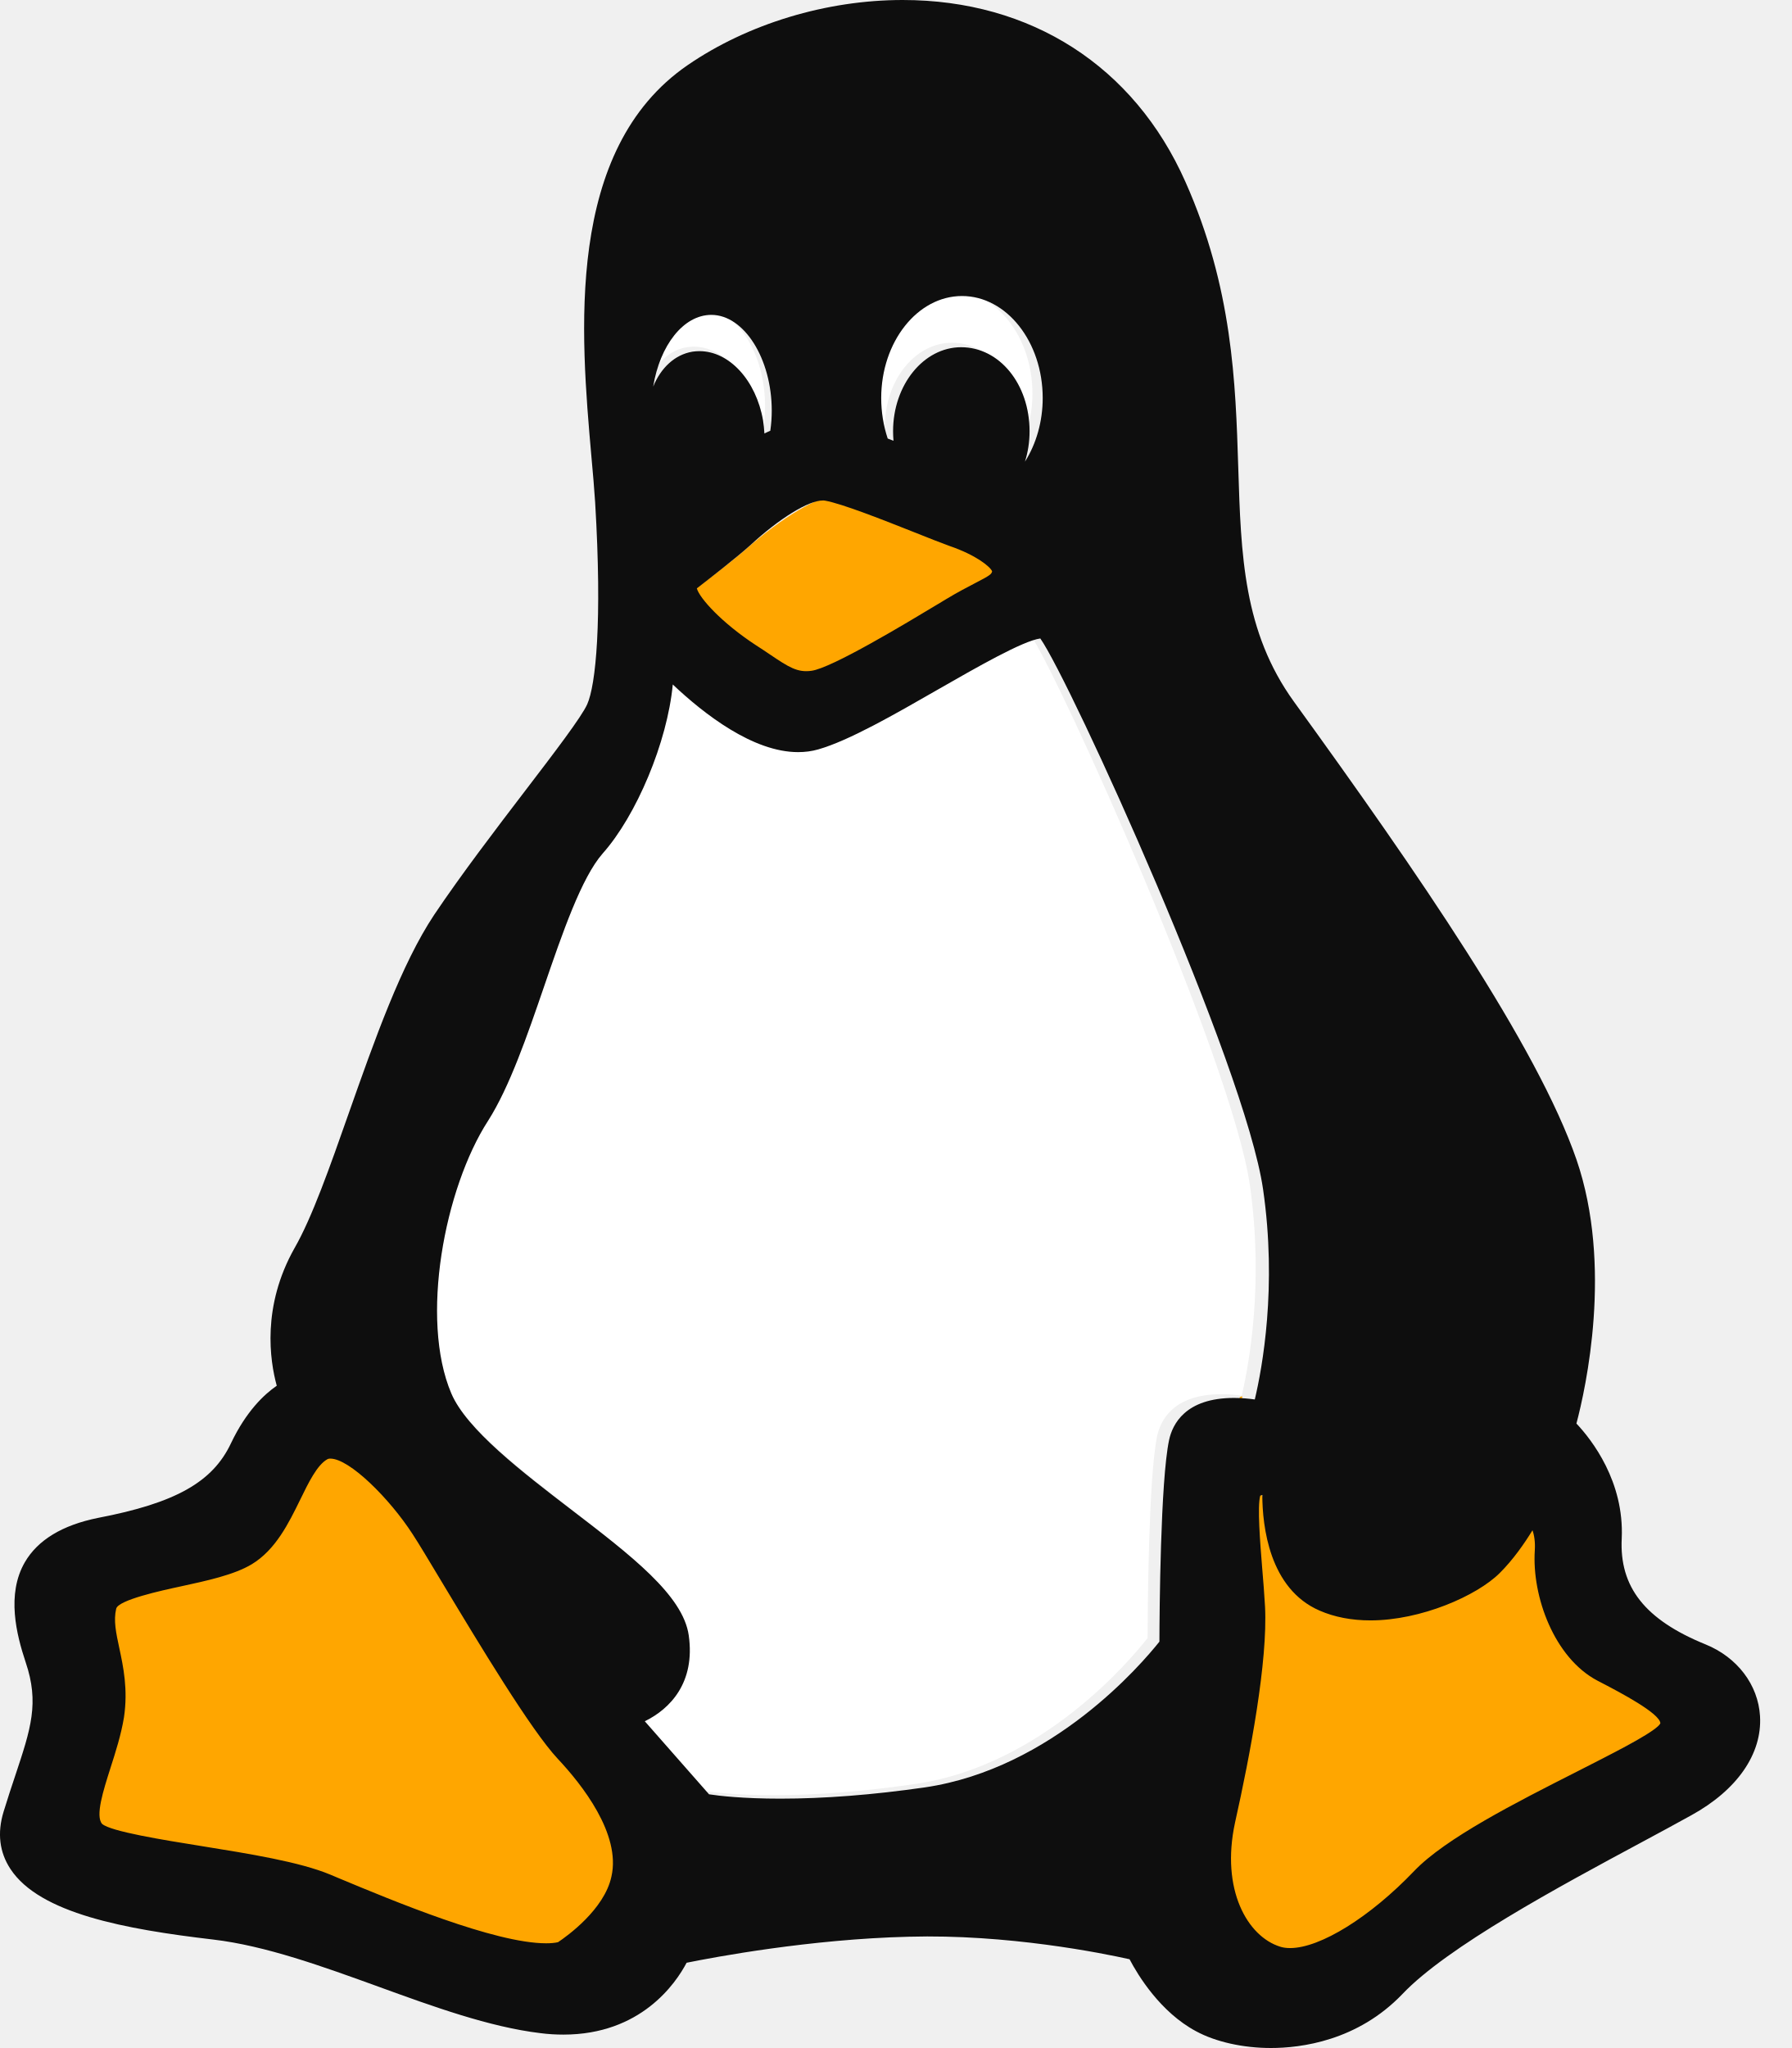
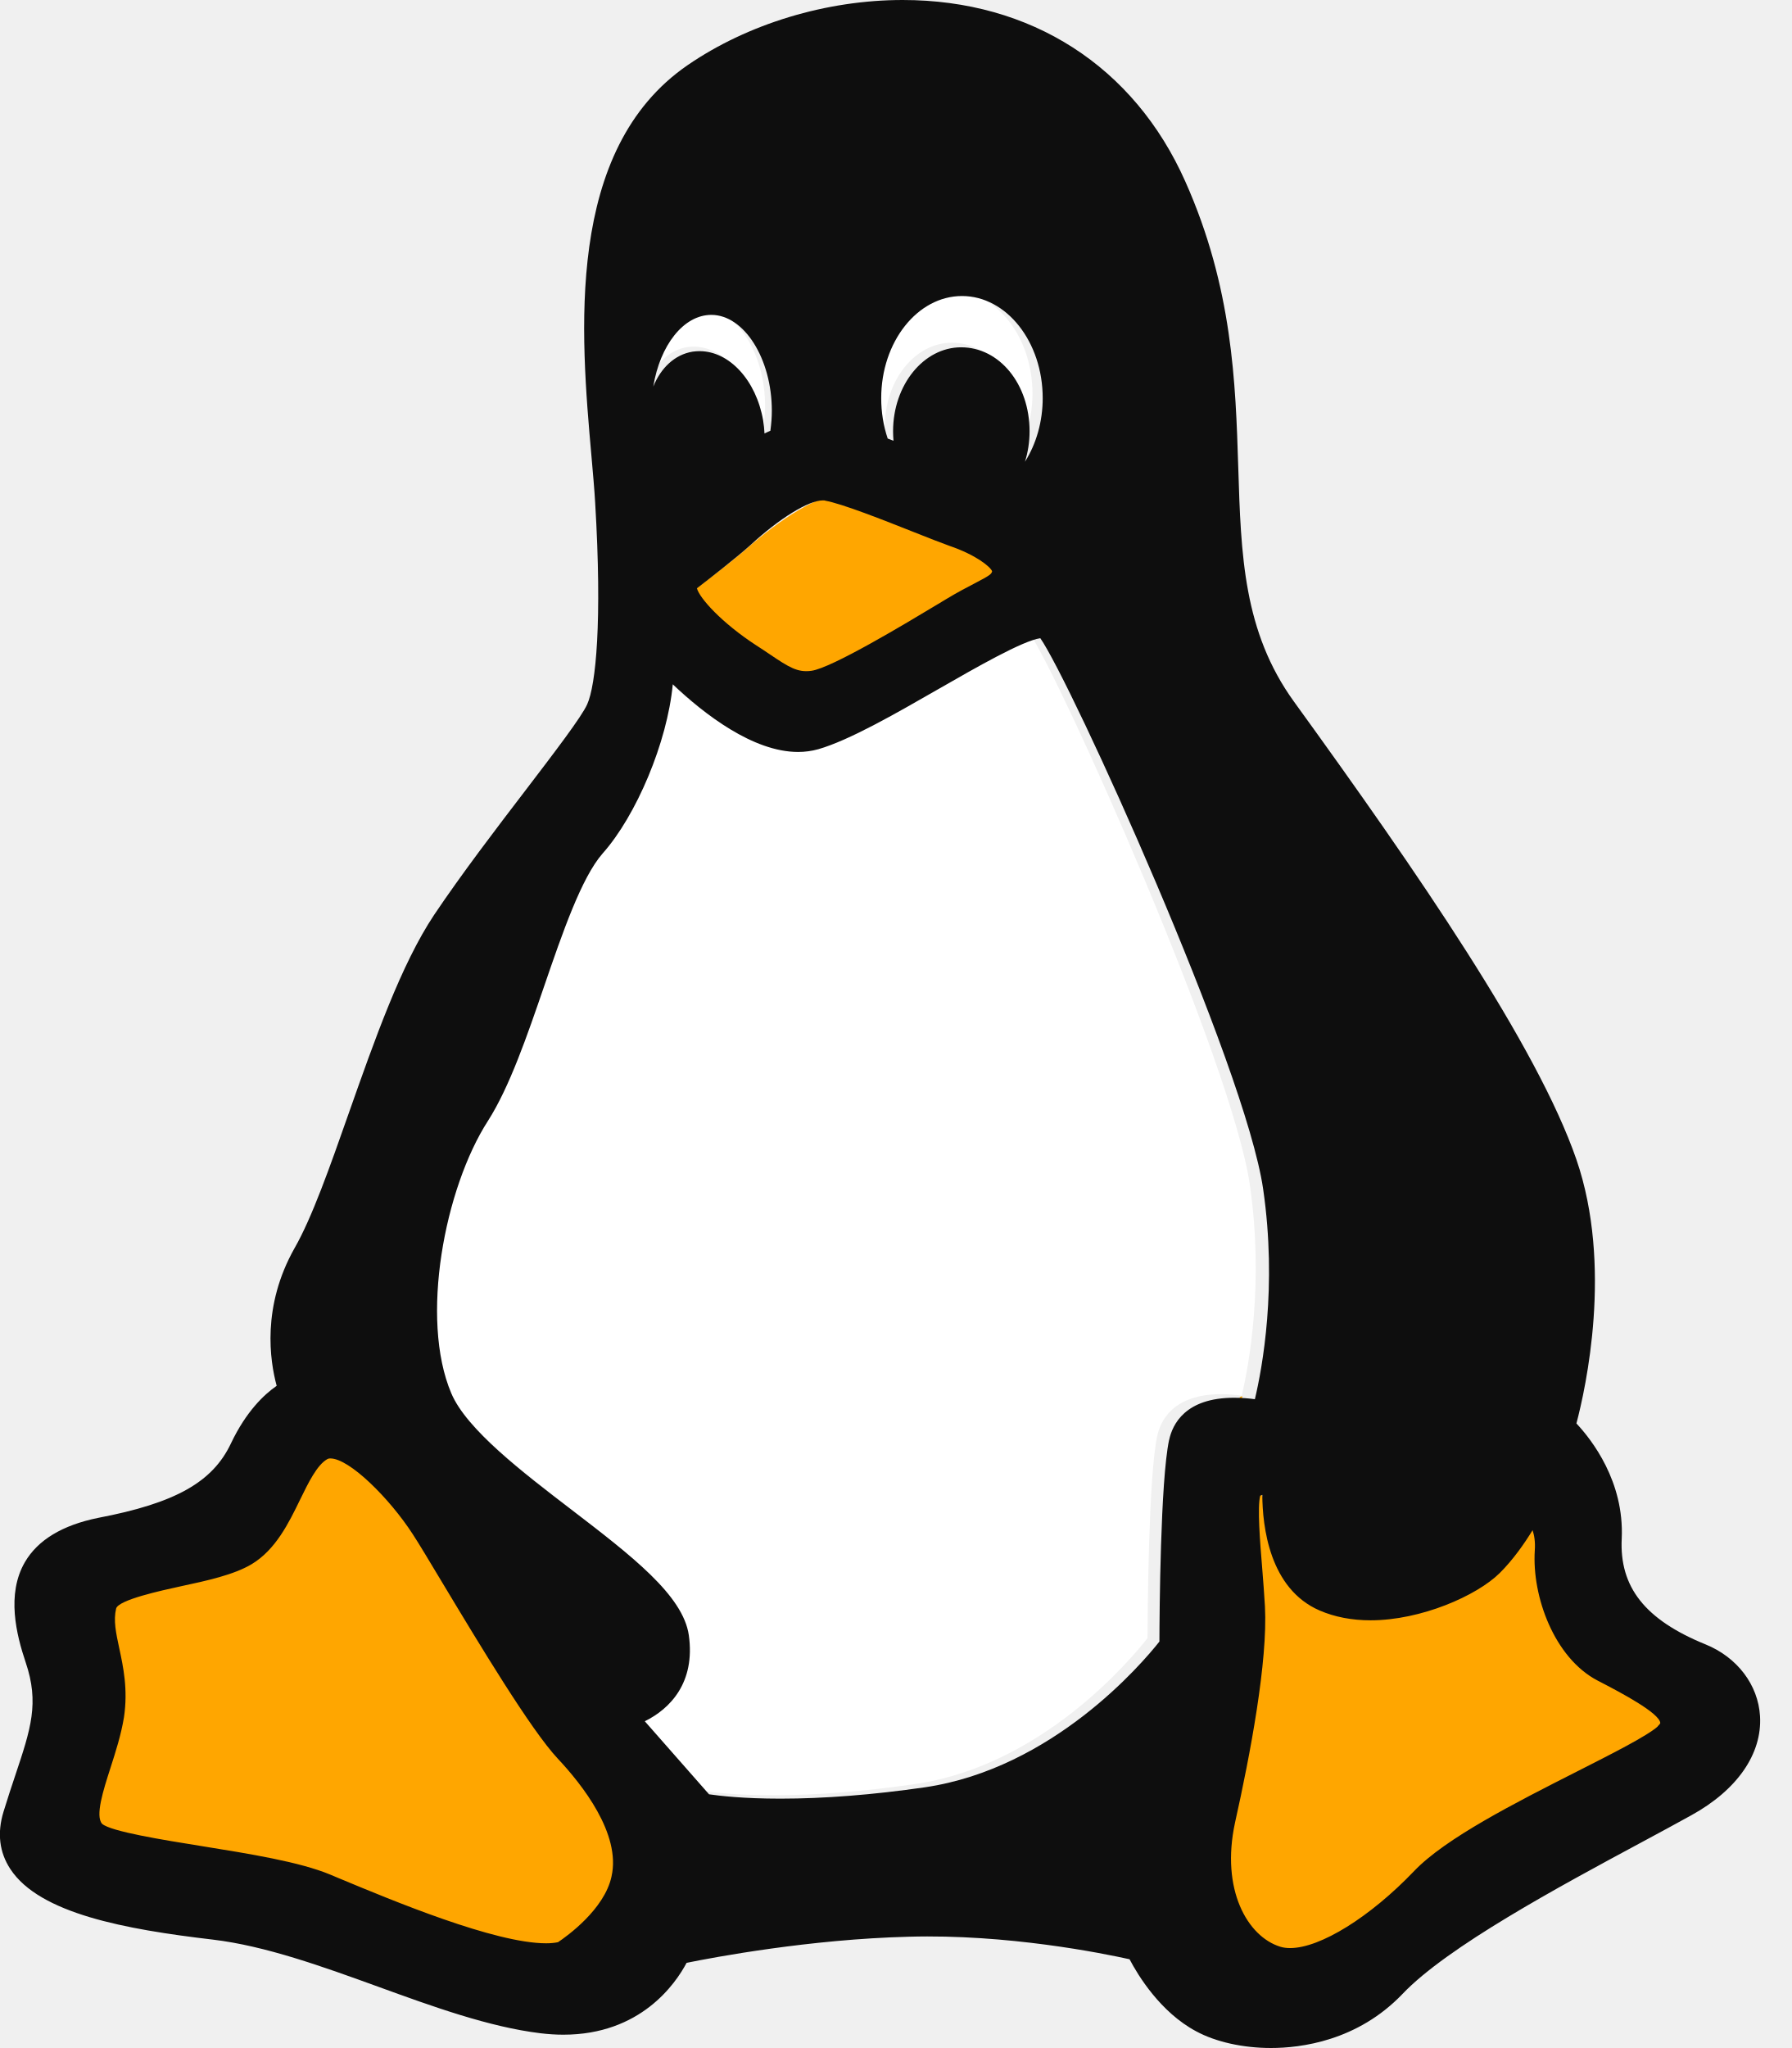
- <svg xmlns="http://www.w3.org/2000/svg" width="21px" height="24px" viewBox="0 0 21 24" version="1.1">
-   <g id="Symbols" stroke="none" stroke-width="1" fill="none" fill-rule="evenodd">
-     <g fill-rule="nonzero">
-       <g>
-         <g transform="translate(5.052632, 3.368421)" fill="#FFFFFF">
-           <path d="M5.324,1.744 C5.32,1.707 5.319,1.67 5.319,1.633 C5.319,1.09 5.672,0.648 6.106,0.648 C6.55,0.648 6.897,1.081 6.897,1.633 C6.897,1.758 6.879,1.879 6.844,1.99 C6.974,1.782 7.049,1.519 7.049,1.244 C7.049,0.584 6.63,0.047 6.115,0.047 C5.6,0.047 5.181,0.584 5.181,1.244 C5.181,1.407 5.207,1.566 5.257,1.718 C5.278,1.727 5.301,1.735 5.324,1.744 Z" />
-           <path d="M2.999,0.7 C3.027,0.696 3.053,0.694 3.078,0.694 C3.424,0.694 3.733,1.035 3.814,1.506 C3.823,1.557 3.828,1.609 3.83,1.66 C3.852,1.648 3.875,1.637 3.898,1.627 C3.91,1.546 3.915,1.469 3.915,1.392 C3.915,0.783 3.595,0.269 3.216,0.269 C2.893,0.269 2.621,0.627 2.544,1.111 C2.632,0.89 2.793,0.734 2.999,0.7 Z" />
-           <path d="M9.502,12.987 C9.589,12.616 9.762,11.669 9.598,10.523 C9.392,9.075 7.369,4.566 7.021,4.063 C6.818,4.091 6.279,4.405 5.841,4.66 C5.334,4.955 4.809,5.261 4.453,5.364 C4.378,5.386 4.3,5.396 4.22,5.396 C3.699,5.396 3.134,4.952 2.77,4.602 C2.707,5.281 2.348,6.142 1.959,6.585 C1.714,6.869 1.494,7.516 1.282,8.143 C1.086,8.723 0.883,9.323 0.634,9.719 C0.131,10.509 -0.158,12.043 0.208,12.916 C0.385,13.339 1.029,13.838 1.596,14.279 C2.29,14.818 2.889,15.283 2.955,15.753 C3.033,16.308 2.74,16.615 2.447,16.761 L3.19,17.618 C3.305,17.635 3.581,17.669 4.014,17.669 C4.521,17.669 5.084,17.624 5.686,17.536 C7.165,17.315 8.195,16.088 8.399,15.827 C8.4,15.481 8.41,13.945 8.51,13.464 C8.549,13.279 8.698,12.97 9.262,12.97 C9.349,12.969 9.433,12.977 9.502,12.987 Z" />
-         </g>
-         <g transform="translate(0.884946, 5.793103)" fill="#FFA600">
-           <path d="M7.035,1.28 C7.073,1.421 7.409,1.781 7.932,2.107 C8.006,2.152 8.076,2.197 8.141,2.24 C8.431,2.427 8.56,2.504 8.768,2.478 C9.075,2.439 10.205,1.787 10.688,1.508 L10.808,1.439 C10.988,1.334 11.132,1.263 11.247,1.206 C11.476,1.093 11.497,1.074 11.506,1.033 C11.48,0.969 11.267,0.798 10.858,0.664 C10.728,0.619 10.543,0.549 10.329,0.468 C9.867,0.292 9.233,0.051 8.976,0.008 C8.965,0.006 8.955,0.006 8.943,0.006 C8.725,0.006 8.283,0.267 7.844,0.655 C7.628,0.841 7.205,1.155 7.035,1.28 Z" />
-           <path d="M4.417,12.42 C4.255,12.139 4.115,11.896 4.039,11.775 C3.742,11.295 3.225,10.759 2.979,10.759 C2.957,10.759 2.946,10.764 2.939,10.768 C2.807,10.846 2.697,11.082 2.59,11.311 C2.442,11.626 2.275,11.985 1.966,12.179 C1.737,12.323 1.387,12.401 1.049,12.477 C0.809,12.532 0.246,12.658 0.219,12.776 C0.183,12.936 0.217,13.101 0.26,13.309 C0.31,13.556 0.374,13.862 0.32,14.238 C0.282,14.474 0.213,14.699 0.146,14.917 C0.053,15.22 -0.053,15.564 0.038,15.669 C0.15,15.772 0.827,15.885 1.321,15.968 C1.942,16.073 2.584,16.18 2.977,16.351 L3.082,16.397 C3.786,16.703 5.097,17.275 5.759,17.275 C5.82,17.275 5.871,17.27 5.912,17.26 C6.027,17.18 6.51,16.82 6.601,16.377 C6.726,15.806 6.221,15.14 5.909,14.794 C5.563,14.408 4.9,13.259 4.417,12.42 Z" />
-           <path d="M18.413,13.422 L18.326,13.373 C17.729,13.031 17.415,12.105 17.457,11.407 C17.465,11.278 17.45,11.178 17.426,11.102 C17.316,11.298 17.158,11.546 16.971,11.748 C16.653,12.092 15.877,12.463 15.177,12.463 C14.917,12.463 14.679,12.413 14.471,12.315 C13.772,11.986 13.677,11.042 13.675,10.568 C13.665,10.571 13.656,10.575 13.647,10.579 C13.604,10.743 13.646,11.293 13.674,11.663 C13.689,11.861 13.704,12.066 13.713,12.254 C13.753,13.082 13.509,14.486 13.297,15.519 C13.096,16.53 13.47,17.239 13.924,17.392 C13.965,17.406 14.011,17.412 14.061,17.412 C14.479,17.412 15.172,16.944 15.785,16.247 C16.22,15.753 17.188,15.218 18.042,14.746 C18.524,14.48 19.022,14.205 19.164,14.065 C19.195,14.033 19.2,14.016 19.2,14.016 C19.191,13.864 18.626,13.543 18.413,13.422 Z" />
-         </g>
-         <path d="M19.991,19.27 C19.283,18.982 18.98,18.599 19.009,18.028 C19.039,17.362 18.659,16.874 18.478,16.682 C18.588,16.267 18.906,14.834 18.479,13.59 C18.019,12.258 16.615,10.223 15.167,8.223 C14.574,7.402 14.546,6.509 14.514,5.475 C14.483,4.489 14.448,3.371 13.894,2.129 C13.293,0.776 12.085,0 10.581,0 C9.687,0 8.768,0.278 8.062,0.762 C6.615,1.754 6.806,3.917 6.932,5.349 C6.95,5.545 6.966,5.73 6.976,5.888 C7.06,7.29 6.983,8.029 6.883,8.253 C6.818,8.4 6.499,8.818 6.161,9.26 C5.811,9.718 5.415,10.236 5.09,10.719 C4.703,11.3 4.39,12.189 4.087,13.048 C3.866,13.677 3.657,14.27 3.453,14.625 C3.067,15.308 3.163,15.945 3.244,16.239 C3.097,16.34 2.886,16.538 2.708,16.912 C2.493,17.369 2.056,17.614 1.148,17.788 C0.731,17.872 0.443,18.047 0.292,18.306 C0.073,18.683 0.193,19.156 0.301,19.48 C0.462,19.956 0.362,20.257 0.18,20.804 C0.138,20.93 0.09,21.073 0.042,21.231 C-0.034,21.48 -0.007,21.706 0.123,21.903 C0.466,22.424 1.467,22.608 2.498,22.729 C3.113,22.801 3.786,23.046 4.438,23.282 C5.076,23.514 5.736,23.754 6.335,23.826 C6.427,23.838 6.517,23.843 6.604,23.843 C7.51,23.843 7.919,23.246 8.048,23.001 C8.374,22.935 9.496,22.724 10.652,22.696 C11.806,22.663 12.923,22.889 13.24,22.96 C13.339,23.149 13.602,23.581 14.02,23.804 C14.249,23.928 14.569,24 14.897,24 C14.897,24 14.897,24 14.897,24 C15.247,24 15.912,23.918 16.439,23.367 C16.964,22.814 18.276,22.108 19.235,21.593 C19.449,21.478 19.649,21.37 19.824,21.273 C20.362,20.977 20.656,20.553 20.63,20.111 C20.608,19.743 20.363,19.421 19.991,19.27 Z M11.276,3.469 C11.798,3.469 12.222,4.005 12.222,4.665 C12.222,4.94 12.146,5.202 12.014,5.41 C12.049,5.299 12.068,5.179 12.068,5.054 C12.068,4.502 11.716,4.069 11.266,4.069 C10.826,4.069 10.468,4.511 10.468,5.054 C10.468,5.091 10.47,5.128 10.473,5.165 C10.45,5.156 10.427,5.147 10.405,5.139 C10.355,4.987 10.329,4.828 10.329,4.665 C10.329,4.006 10.754,3.469 11.276,3.469 Z M9.671,5.867 C9.87,5.902 10.36,6.096 10.718,6.238 C10.884,6.304 11.027,6.361 11.127,6.397 C11.444,6.505 11.609,6.643 11.629,6.695 C11.622,6.728 11.606,6.743 11.429,6.834 C11.339,6.881 11.228,6.938 11.089,7.022 L10.996,7.078 C10.622,7.303 9.747,7.831 9.51,7.861 C9.348,7.883 9.249,7.821 9.024,7.669 C8.974,7.635 8.92,7.599 8.862,7.562 C8.458,7.298 8.198,7.008 8.168,6.895 C8.3,6.793 8.627,6.54 8.794,6.39 C9.134,6.076 9.476,5.865 9.645,5.865 C9.654,5.865 9.662,5.865 9.671,5.867 Z M8.338,3.69 C8.722,3.69 9.046,4.204 9.046,4.813 C9.046,4.89 9.041,4.966 9.029,5.048 C9.005,5.058 8.982,5.069 8.96,5.08 C8.957,5.029 8.952,4.978 8.944,4.926 C8.862,4.456 8.548,4.115 8.198,4.115 C8.172,4.115 8.146,4.117 8.117,4.121 C7.909,4.156 7.746,4.311 7.656,4.531 C7.735,4.048 8.01,3.69 8.338,3.69 Z M7.167,21.99 C7.085,22.377 6.644,22.691 6.541,22.76 C6.503,22.769 6.456,22.773 6.401,22.773 C5.799,22.773 4.606,22.275 3.966,22.008 L3.871,21.968 C3.513,21.819 2.929,21.725 2.364,21.634 C1.915,21.562 1.299,21.463 1.197,21.374 C1.115,21.281 1.211,20.982 1.295,20.718 C1.356,20.528 1.419,20.331 1.453,20.126 C1.502,19.798 1.445,19.531 1.399,19.316 C1.36,19.134 1.329,18.991 1.362,18.852 C1.386,18.749 1.898,18.638 2.117,18.591 C2.425,18.524 2.743,18.456 2.951,18.331 C3.232,18.161 3.384,17.849 3.519,17.574 C3.616,17.375 3.716,17.169 3.836,17.101 C3.842,17.097 3.853,17.093 3.872,17.093 C4.096,17.093 4.566,17.56 4.837,17.979 C4.906,18.084 5.033,18.296 5.18,18.541 C5.62,19.272 6.223,20.274 6.537,20.61 C6.821,20.912 7.28,21.493 7.167,21.99 Z M13.703,16.877 C13.602,17.357 13.591,18.892 13.59,19.238 C13.383,19.498 12.34,20.725 10.841,20.946 C10.23,21.034 9.66,21.078 9.147,21.078 C8.708,21.078 8.427,21.045 8.311,21.027 L7.558,20.171 C7.855,20.026 8.152,19.718 8.073,19.164 C8.006,18.695 7.399,18.229 6.696,17.691 C6.121,17.25 5.469,16.751 5.29,16.329 C4.919,15.457 5.211,13.923 5.721,13.134 C5.973,12.738 6.179,12.139 6.378,11.559 C6.593,10.933 6.815,10.286 7.064,10.002 C7.458,9.56 7.822,8.699 7.886,8.021 C8.255,8.37 8.827,8.814 9.355,8.814 C9.436,8.814 9.515,8.804 9.591,8.782 C9.952,8.679 10.484,8.373 10.998,8.078 C11.442,7.824 11.988,7.51 12.194,7.482 C12.547,7.985 14.596,12.49 14.805,13.937 C14.971,15.082 14.796,16.029 14.708,16.4 C14.637,16.39 14.553,16.382 14.464,16.382 C13.893,16.382 13.742,16.692 13.703,16.877 Z M19.431,20.232 C19.312,20.341 18.891,20.554 18.484,20.761 C17.762,21.127 16.944,21.542 16.577,21.925 C16.06,22.466 15.475,22.829 15.122,22.829 C15.079,22.829 15.04,22.824 15.006,22.813 C14.622,22.694 14.307,22.144 14.476,21.36 C14.655,20.559 14.861,19.469 14.828,18.827 C14.82,18.681 14.807,18.522 14.794,18.368 C14.771,18.081 14.736,17.654 14.772,17.527 C14.779,17.524 14.787,17.521 14.796,17.519 C14.797,17.886 14.878,18.619 15.467,18.874 C15.643,18.951 15.844,18.989 16.064,18.989 C16.655,18.989 17.311,18.701 17.579,18.434 C17.737,18.277 17.87,18.085 17.963,17.933 C17.984,17.992 17.996,18.07 17.99,18.169 C17.955,18.711 18.22,19.43 18.724,19.695 L18.797,19.733 C18.977,19.827 19.454,20.076 19.462,20.194 C19.462,20.194 19.458,20.208 19.431,20.232 Z" fill="#0E0E0E" />
-       </g>
+ <svg xmlns="http://www.w3.org/2000/svg" width="21" height="24" viewBox="0 0 21 24">
+   <g fill-rule="nonzero" fill="none">
+     <g fill="#FFF">
+       <path d="M10.376 5.112c-.004-.037-.005-.074-.005-.111 0-.543.353-.985.787-.985.444 0 .792.433.792.985 0 .125-.019.246-.053.357.13-.208.205-.471.205-.745 0-.66-.419-1.198-.934-1.198-.515 0-.934.537-.934 1.198 0 .162.025.321.075.474.022.008.044.017.067.026zM8.051 4.068c.028-.004.054-.006.079-.006.345 0 .655.342.736.812.008.052.013.103.016.154.022-.011.045-.022.069-.032.011-.082.017-.158.017-.235 0-.609-.32-1.124-.699-1.124-.323 0-.595.358-.672.842.088-.221.249-.376.455-.411zM14.555 16.355c.087-.371.26-1.318.096-2.464-.207-1.448-2.229-5.957-2.577-6.46-.203.029-.742.343-1.18.597-.507.295-1.032.601-1.389.705-.074.021-.152.032-.233.032-.521 0-1.086-.444-1.45-.794-.064.679-.423 1.54-.811 1.983-.245.284-.465.931-.677 1.558-.196.58-.4 1.18-.648 1.576-.503.79-.792 2.325-.426 3.197.177.423.82.923 1.388 1.363.694.539 1.293 1.004 1.359 1.474.077.555-.216.863-.509 1.008l.743.857c.115.018.391.051.825.051.507 0 1.069-.045 1.672-.133 1.479-.221 2.509-1.448 2.713-1.709.001-.345.012-1.882.112-2.363.039-.185.188-.495.751-.495.088-0.0.171.008.241.017z" />
    </g>
+     <g fill="#FFA600">
+       <path d="M7.92 7.074c.038.141.374.5.897.827.074.045.144.09.209.133.29.188.419.265.627.238.307-.038 1.437-.691 1.92-.97l.12-.069c.18-.104.323-.175.439-.233.229-.113.249-.132.259-.173-.026-.064-.239-.235-.649-.369-.13-.044-.315-.115-.528-.196-.463-.176-1.096-.416-1.353-.46-.011-.002-.021-.003-.033-.003-.219 0-.66.261-1.099.65-.216.186-.639.5-.809.625zM5.301 18.213c-.162-.281-.302-.523-.377-.644-.298-.48-.814-1.017-1.06-1.017-.022 0-.033.005-.04.01-.131.078-.242.314-.349.542-.148.316-.315.674-.624.868-.229.144-.578.223-.916.299-.241.054-.804.181-.83.299-.036.16-.003.324.041.533.051.246.114.552.06.928-.038.236-.107.461-.174.679-.093.303-.198.647-.108.752.112.103.789.216 1.283.299.621.104 1.263.212 1.656.383l.104.045c.704.307 2.015.878 2.678.878.06 0 .112-.005.153-.015.114-.08.598-.44.689-.883.124-.571-.381-1.237-.692-1.583-.346-.385-1.009-1.535-1.492-2.374zM19.298 19.215l-.087-.049c-.597-.341-.911-1.268-.869-1.966.008-.129-.007-.228-.031-.305-.11.196-.268.444-.455.646-.318.344-1.094.715-1.794.715-.261 0-.499-.05-.707-.148-.698-.329-.793-1.274-.795-1.747-.01.003-.02.007-.028.011-.043.163-.001.713.027 1.083.015.198.03.403.039.591.04.828-.204 2.233-.416 3.265-.201 1.011.173 1.72.627 1.873.041.014.087.021.137.021.418 0 1.111-.468 1.723-1.165.435-.495 1.403-1.029 2.258-1.501.482-.266.98-.541 1.121-.681.032-.032.036-.05.036-.05-.009-.152-.574-.473-.787-.593z" />
+     </g>
+     <path d="M19.991 19.27c-.708-.288-1.011-.671-.982-1.242.03-.666-.35-1.154-.531-1.347.109-.414.428-1.847 0-3.092-.46-1.332-1.863-3.367-3.311-5.367-.593-.821-.621-1.714-.653-2.748-.031-.986-.066-2.104-.62-3.346C13.293.776 12.085 0 10.581 0 9.687 0 8.768.278 8.062.762c-1.447.992-1.256 3.155-1.129 4.587.017.196.034.381.043.539.084 1.402.008 2.141-.093 2.365-.065.147-.384.564-.722 1.007-.35.457-.746.976-1.071 1.459-.388.581-.7 1.47-1.003 2.329-.221.629-.43 1.222-.634 1.578-.386.683-.29 1.319-.21 1.614-.146.101-.357.299-.535.673-.215.456-.652.702-1.56.875-.417.085-.705.259-.856.518-.219.377-.1.851.009 1.175.161.476.061.777-.122 1.324-.042.126-.09.269-.138.427-.076.249-.049.475.081.672.343.521 1.344.705 2.374.826.615.073 1.289.317 1.94.553.638.232 1.298.471 1.898.544.091.011.181.017.269.017.906 0 1.315-.597 1.445-.842.325-.066 1.447-.277 2.604-.306 1.155-.033 2.271.194 2.588.264.099.189.362.621.78.844.23.125.55.196.877.196h0c.35 0 1.015-.082 1.542-.633.525-.553 1.838-1.259 2.796-1.774.214-.115.414-.223.589-.32.538-.296.832-.72.806-1.162-.022-.367-.267-.69-.639-.841zM11.276 3.469c.522 0 .946.537.946 1.197 0 .275-.076.537-.208.745.035-.111.054-.232.054-.357 0-.552-.352-.984-.802-.984-.44 0-.798.442-.798.984 0 .037.002.074.005.111-.023-.009-.046-.018-.068-.026-.051-.152-.076-.311-.076-.473 0-.66.425-1.197.947-1.197zM9.671 5.867c.199.035.689.229 1.047.371.166.066.309.122.409.158.317.108.482.247.502.298-.007.033-.024.048-.2.14-.089.046-.201.104-.34.188l-.093.056c-.374.225-1.249.752-1.486.783-.161.022-.261-.041-.485-.192-.051-.034-.104-.071-.162-.107-.405-.264-.665-.554-.694-.668.132-.101.459-.355.626-.505.34-.314.682-.525.851-.525.009-0.0.017 0.0.026.002zM8.338 3.69c.384 0 .709.514.709 1.123 0 .077-.006.153-.017.235-.024.01-.047.021-.069.032-.002-.051-.008-.102-.016-.154-.082-.47-.396-.811-.746-.811-.026 0-.052.002-.081.006-.208.034-.372.19-.461.41.079-.483.354-.841.681-.841zm-1.17 18.3c-.083.386-.523.7-.627.77-.038.008-.084.013-.139.013-.602 0-1.795-.498-2.436-.765l-.095-.04c-.358-.149-.942-.243-1.507-.334-.449-.072-1.065-.171-1.167-.261-.083-.092.013-.392.098-.656.061-.19.124-.386.158-.592.049-.328-.009-.595-.055-.809-.039-.182-.07-.326-.037-.465.024-.103.536-.213.755-.261.308-.066.626-.135.834-.26.281-.169.434-.481.568-.757.097-.199.198-.405.317-.473.007-.004.017-.009.037-.009.224 0 .694.468.965.886.069.105.196.317.343.562.44.732 1.043 1.734 1.358 2.07.284.302.743.882.63 1.38zm6.535-5.114c-.101.48-.112 2.016-.113 2.361-.206.261-1.25 1.487-2.749 1.708-.61.088-1.18.133-1.694.133-.439 0-.719-.034-.836-.051l-.753-.856c.297-.146.594-.453.516-1.008-.067-.469-.674-.934-1.378-1.473-.575-.44-1.227-.939-1.406-1.362-.371-.872-.079-2.405.431-3.195.252-.395.458-.995.657-1.575.215-.626.437-1.273.686-1.557.394-.442.758-1.303.822-1.982.369.35.941.793 1.469.793.081 0 .16-.011.236-.032.361-.104.893-.409 1.407-.704.443-.254.99-.568 1.196-.597.353.503 2.402 5.009 2.612 6.456.166 1.145-.009 2.091-.097 2.462-.071-.01-.155-.017-.244-.017-.571 0-.722.31-.761.495zm5.728 3.356c-.119.108-.54.322-.947.528-.722.366-1.54.781-1.907 1.165-.517.541-1.102.904-1.455.904-.043 0-.081-.005-.116-.016-.384-.119-.699-.669-.53-1.453.179-.801.385-1.891.351-2.534-.008-.146-.021-.305-.033-.458-.024-.287-.058-.714-.022-.841.007-.003.015-.006.024-.009.002.367.082 1.1.672 1.355.176.076.377.115.597.115.591 0 1.246-.288 1.515-.555.158-.157.291-.349.384-.501.02.059.033.137.026.236-.035.542.23 1.261.734 1.525l.073.038c.18.094.657.343.664.461-0 0-.004.014-.031.038z" fill="#0E0E0E" />
  </g>
</svg>
